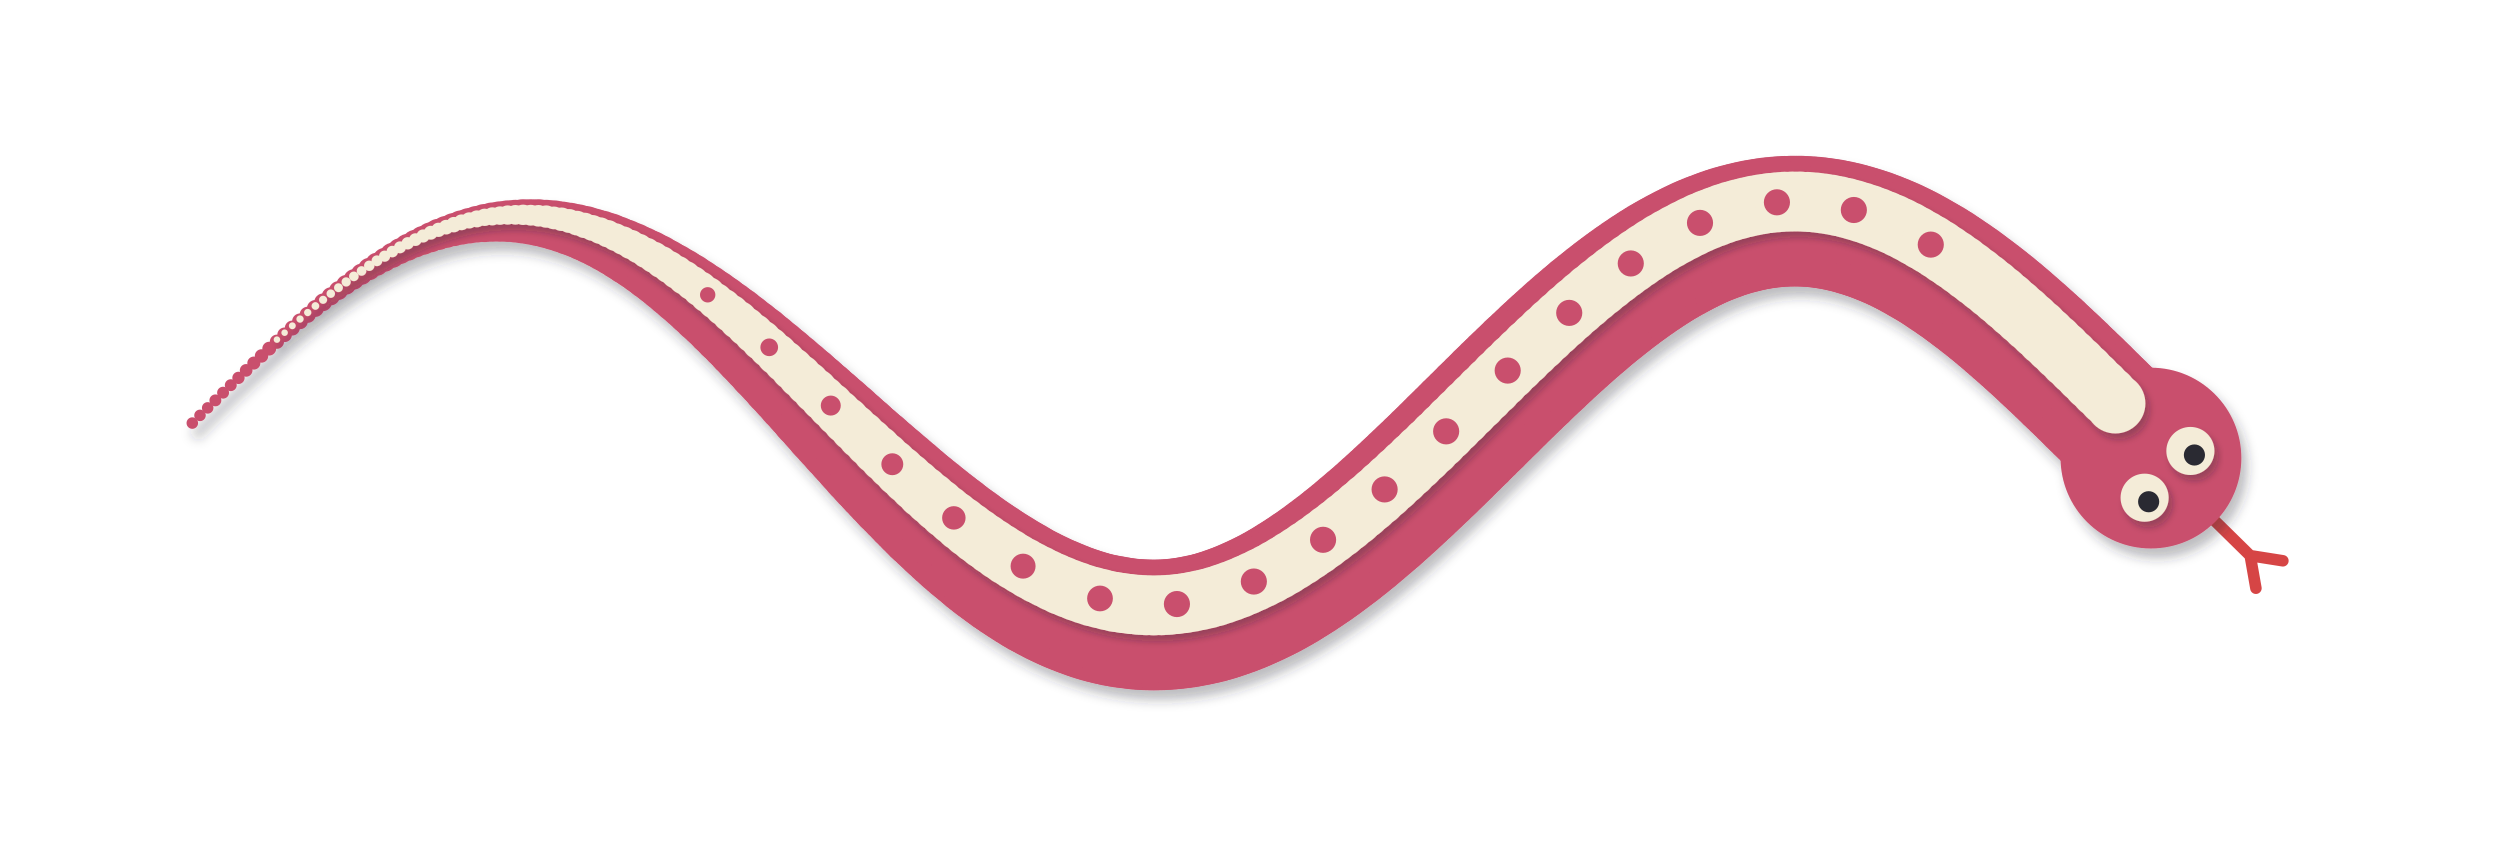
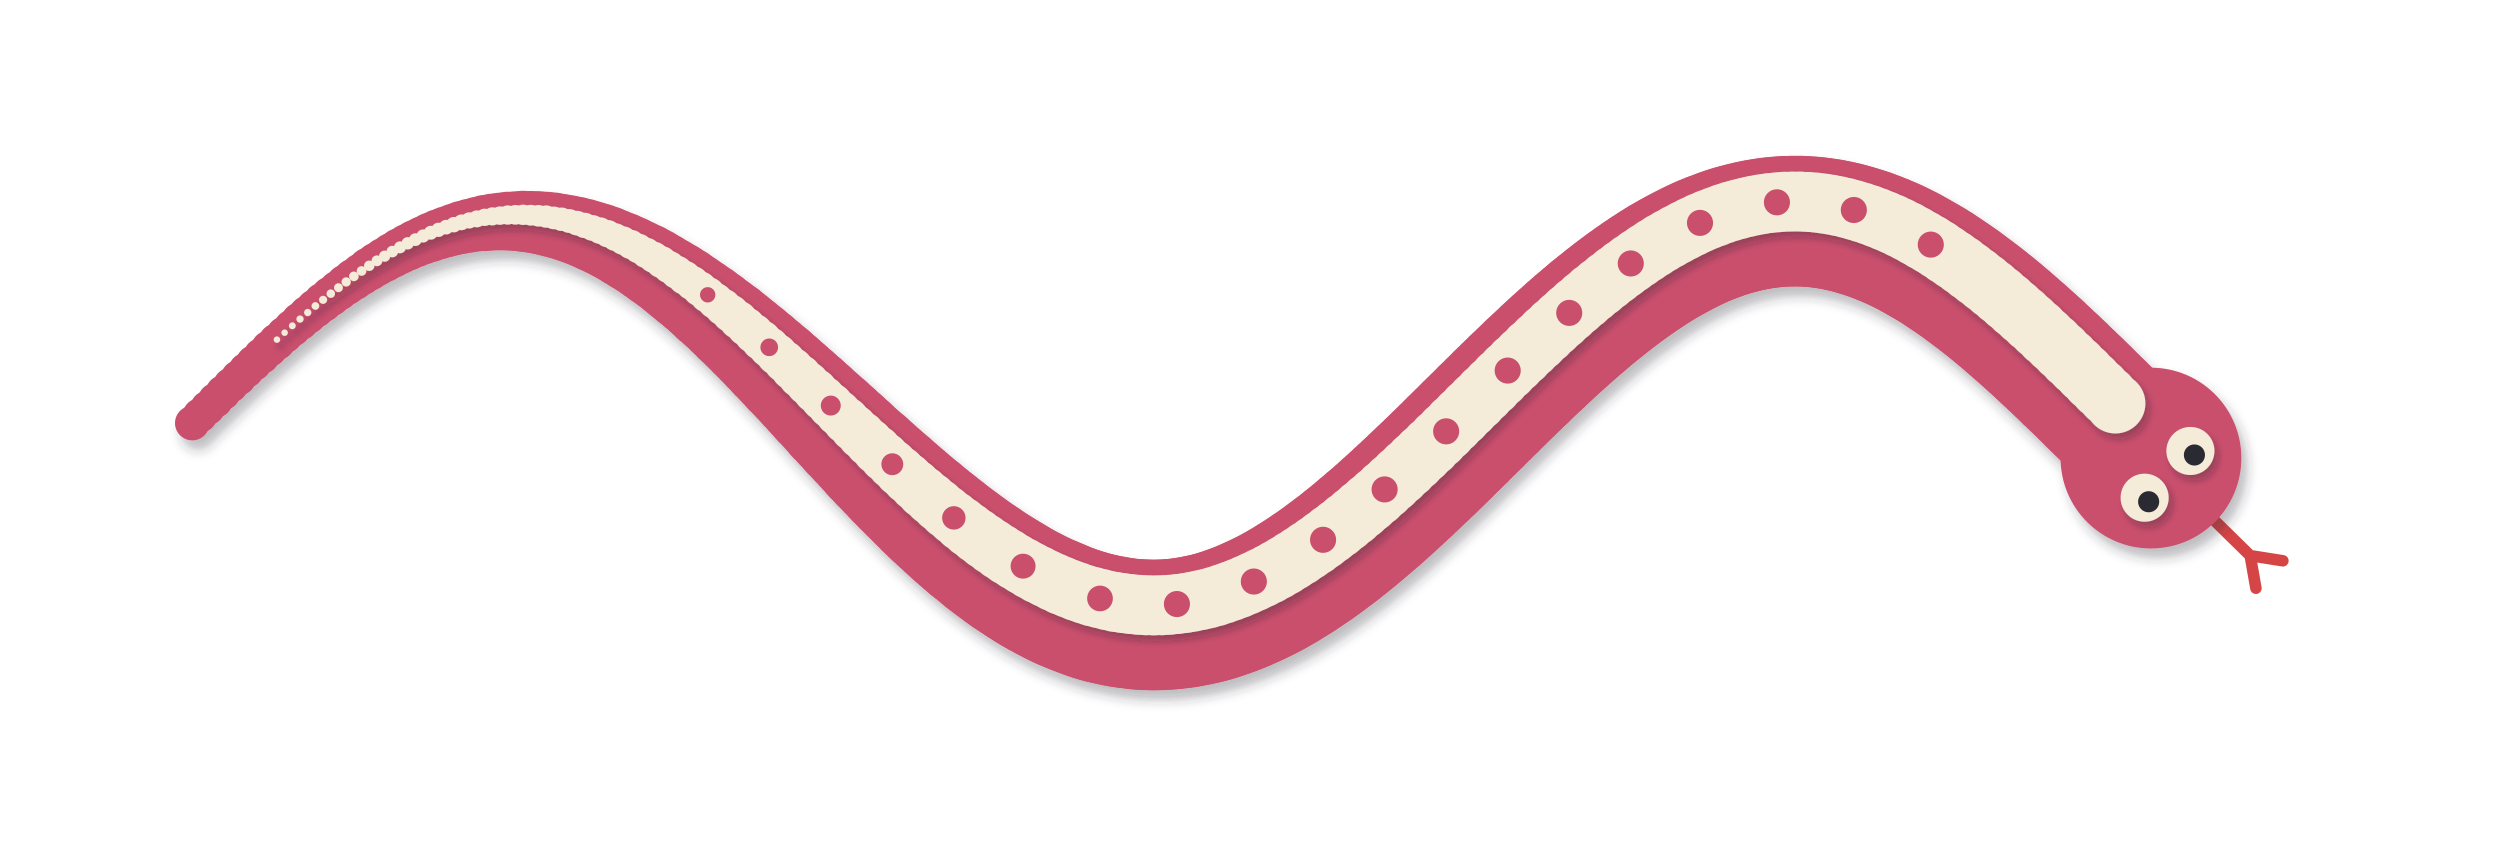
<svg xmlns="http://www.w3.org/2000/svg" width="1300" height="440" viewBox="0 0 1300 440">
  <defs>
    <filter id="a" x="-10%" y="-20%" width="120%" height="150%">
      <feDropShadow dx="3" dy="5" stdDeviation="3" flood-color="#2B2A33" flood-opacity=".32" />
    </filter>
    <filter id="b" x="-10%" y="-30%" width="120%" height="170%">
      <feDropShadow dx="2" dy="3" stdDeviation="2" flood-color="#2B2A33" flood-opacity=".3" />
    </filter>
  </defs>
  <g transform="translate(1148.7 267.9) rotate(44.5)">
    <path d="M0 0 L30 0 M30 0 L44 -10 M30 0 L44 10" stroke="#D64545" stroke-width="6" stroke-linecap="round" stroke-linejoin="round" fill="none" />
  </g>
  <g fill="#C94F6D" filter="url(#a)">
-     <circle cx="100" cy="220" r="3" />
-     <circle cx="104" cy="216" r="3" />
-     <circle cx="108" cy="212.1" r="3" />
-     <circle cx="112" cy="208.2" r="3.1" />
-     <circle cx="116" cy="204.2" r="3.1" />
-     <circle cx="120" cy="200.3" r="3.1" />
-     <circle cx="124" cy="196.5" r="3.2" />
-     <circle cx="128" cy="192.6" r="3.3" />
-     <circle cx="132" cy="188.8" r="3.4" />
-     <circle cx="136" cy="185.1" r="3.5" />
-     <circle cx="140" cy="181.3" r="3.6" />
-     <circle cx="144" cy="177.7" r="3.7" />
-     <circle cx="148" cy="174.1" r="3.8" />
-     <circle cx="152" cy="170.6" r="3.9" />
-     <circle cx="156" cy="167.1" r="4.1" />
-     <circle cx="160" cy="163.7" r="4.2" />
-     <circle cx="164" cy="160.4" r="4.4" />
-     <circle cx="168" cy="157.2" r="4.6" />
-     <circle cx="172" cy="154.1" r="4.7" />
-     <circle cx="176" cy="151.1" r="4.9" />
-     <circle cx="180" cy="148.1" r="5.1" />
-     <circle cx="184" cy="145.3" r="5.3" />
-     <circle cx="188" cy="142.6" r="5.5" />
-     <circle cx="192" cy="139.9" r="5.8" />
-     <circle cx="196" cy="137.4" r="6" />
-     <circle cx="200" cy="135.1" r="6.2" />
-     <circle cx="204" cy="132.8" r="6.5" />
-     <circle cx="208" cy="130.6" r="6.7" />
-     <circle cx="212" cy="128.6" r="7" />
-     <circle cx="216" cy="126.7" r="7.2" />
-     <circle cx="220" cy="125" r="7.5" />
-     <circle cx="224" cy="123.4" r="7.8" />
-     <circle cx="228" cy="121.9" r="8.1" />
-     <circle cx="232" cy="120.6" r="8.3" />
-     <circle cx="236" cy="119.4" r="8.6" />
-     <circle cx="240" cy="118.3" r="8.9" />
-     <circle cx="244" cy="117.4" r="9.2" />
-     <circle cx="248" cy="116.6" r="9.5" />
-     <circle cx="252" cy="116" r="9.9" />
-     <circle cx="256" cy="115.5" r="10.2" />
-     <circle cx="260" cy="115.2" r="10.5" />
-     <circle cx="264" cy="115" r="10.8" />
-     <circle cx="268" cy="115" r="11.1" />
-     <circle cx="272" cy="115.1" r="11.5" />
-     <circle cx="276" cy="115.4" r="11.8" />
-     <circle cx="280" cy="115.8" r="12.2" />
-     <circle cx="284" cy="116.4" r="12.5" />
-     <circle cx="288" cy="117.1" r="12.9" />
-     <circle cx="292" cy="118" r="13.2" />
-     <circle cx="296" cy="119" r="13.6" />
-     <circle cx="300" cy="120.1" r="13.9" />
-     <circle cx="304" cy="121.4" r="14.3" />
-     <circle cx="308" cy="122.9" r="14.6" />
-     <circle cx="312" cy="124.4" r="15" />
-     <circle cx="316" cy="126.1" r="15.4" />
-     <circle cx="320" cy="128" r="15.7" />
-     <circle cx="324" cy="130" r="16.1" />
-     <circle cx="328" cy="132.1" r="16.5" />
-     <circle cx="332" cy="134.3" r="16.8" />
-     <circle cx="336" cy="136.6" r="17.2" />
-     <circle cx="340" cy="139.1" r="17.6" />
-     <circle cx="344" cy="141.7" r="17.9" />
-     <circle cx="348" cy="144.4" r="18.3" />
-     <circle cx="352" cy="147.2" r="18.7" />
-     <circle cx="356" cy="150.1" r="19.1" />
-     <circle cx="360" cy="153.1" r="19.4" />
-     <circle cx="364" cy="156.2" r="19.8" />
-     <circle cx="368" cy="159.4" r="20.2" />
-     <circle cx="372" cy="162.6" r="20.5" />
-     <circle cx="376" cy="166" r="20.9" />
-     <circle cx="380" cy="169.4" r="21.3" />
-     <circle cx="384" cy="172.9" r="21.6" />
-     <circle cx="388" cy="176.5" r="22" />
-     <circle cx="392" cy="180.1" r="22.4" />
-     <circle cx="396" cy="183.8" r="22.7" />
-     <circle cx="400" cy="187.6" r="23.1" />
-     <circle cx="404" cy="191.3" r="23.4" />
-     <circle cx="408" cy="195.2" r="23.8" />
-     <circle cx="412" cy="199" r="24.1" />
-     <circle cx="416" cy="202.9" r="24.5" />
-     <circle cx="420" cy="206.8" r="24.8" />
-     <circle cx="424" cy="210.8" r="25.2" />
-     <circle cx="428" cy="214.7" r="25.5" />
-     <circle cx="432" cy="218.7" r="25.9" />
-     <circle cx="436" cy="222.6" r="26.2" />
-     <circle cx="440" cy="226.6" r="26.5" />
-     <circle cx="444" cy="230.5" r="26.8" />
-     <circle cx="448" cy="234.5" r="27.1" />
-     <circle cx="452" cy="238.4" r="27.5" />
-     <circle cx="456" cy="242.3" r="27.8" />
-     <circle cx="460" cy="246.1" r="28.1" />
-     <circle cx="464" cy="249.9" r="28.4" />
-     <circle cx="468" cy="253.7" r="28.7" />
-     <circle cx="472" cy="257.4" r="28.9" />
-     <circle cx="476" cy="261.1" r="29.2" />
-     <circle cx="480" cy="264.7" r="29.5" />
-     <circle cx="484" cy="268.3" r="29.8" />
-     <circle cx="488" cy="271.7" r="30" />
-     <circle cx="492" cy="275.1" r="30.3" />
-     <circle cx="496" cy="278.5" r="30.5" />
-     <circle cx="500" cy="281.7" r="30.8" />
-     <circle cx="504" cy="284.9" r="31" />
-     <circle cx="508" cy="287.9" r="31.2" />
-     <circle cx="512" cy="290.9" r="31.5" />
-     <circle cx="516" cy="293.8" r="31.7" />
-     <circle cx="520" cy="296.5" r="31.9" />
-     <circle cx="524" cy="299.2" r="32.1" />
-     <circle cx="528" cy="301.7" r="32.3" />
-     <circle cx="532" cy="304.2" r="32.4" />
-     <circle cx="536" cy="306.5" r="32.6" />
-     <circle cx="540" cy="308.7" r="32.8" />
-     <circle cx="544" cy="310.7" r="32.9" />
-     <circle cx="548" cy="312.6" r="33.1" />
-     <circle cx="552" cy="314.4" r="33.2" />
-     <circle cx="556" cy="316.1" r="33.3" />
-     <circle cx="560" cy="317.6" r="33.4" />
-     <circle cx="564" cy="319" r="33.5" />
-     <circle cx="568" cy="320.3" r="33.6" />
-     <circle cx="572" cy="321.4" r="33.7" />
+     <circle cx="100" cy="220" r="9" />
+     <circle cx="104" cy="216" r="9" />
+     <circle cx="108" cy="212.1" r="9" />
+     <circle cx="112" cy="208.2" r="9.1" />
+     <circle cx="116" cy="204.2" r="9.1" />
+     <circle cx="120" cy="200.3" r="9.1" />
+     <circle cx="124" cy="196.5" r="9.2" />
+     <circle cx="128" cy="192.6" r="9.2" />
+     <circle cx="132" cy="188.8" r="9.3" />
+     <circle cx="136" cy="185.1" r="9.4" />
+     <circle cx="140" cy="181.3" r="9.5" />
+     <circle cx="144" cy="177.7" r="9.6" />
+     <circle cx="148" cy="174.1" r="9.6" />
+     <circle cx="152" cy="170.6" r="9.7" />
+     <circle cx="156" cy="167.1" r="9.9" />
+     <circle cx="160" cy="163.7" r="10" />
+     <circle cx="164" cy="160.4" r="10.1" />
+     <circle cx="168" cy="157.2" r="10.3" />
+     <circle cx="172" cy="154.1" r="10.4" />
+     <circle cx="176" cy="151.1" r="10.5" />
+     <circle cx="180" cy="148.1" r="10.7" />
+     <circle cx="184" cy="145.3" r="10.9" />
+     <circle cx="188" cy="142.6" r="11" />
+     <circle cx="192" cy="139.9" r="11.3" />
+     <circle cx="196" cy="137.4" r="11.4" />
+     <circle cx="200" cy="135.1" r="11.6" />
+     <circle cx="204" cy="132.8" r="11.8" />
+     <circle cx="208" cy="130.6" r="12" />
+     <circle cx="212" cy="128.6" r="12.2" />
+     <circle cx="216" cy="126.7" r="12.4" />
+     <circle cx="220" cy="125" r="12.6" />
+     <circle cx="224" cy="123.4" r="12.9" />
+     <circle cx="228" cy="121.9" r="13.1" />
+     <circle cx="232" cy="120.6" r="13.3" />
+     <circle cx="236" cy="119.4" r="13.5" />
+     <circle cx="240" cy="118.3" r="13.8" />
+     <circle cx="244" cy="117.4" r="14" />
+     <circle cx="248" cy="116.6" r="14.2" />
+     <circle cx="252" cy="116" r="14.6" />
+     <circle cx="256" cy="115.5" r="14.8" />
+     <circle cx="260" cy="115.2" r="15" />
+     <circle cx="264" cy="115" r="15.3" />
+     <circle cx="268" cy="115" r="15.5" />
+     <circle cx="272" cy="115.1" r="15.9" />
+     <circle cx="276" cy="115.4" r="16.1" />
+     <circle cx="280" cy="115.8" r="16.4" />
+     <circle cx="284" cy="116.4" r="16.7" />
+     <circle cx="288" cy="117.1" r="17" />
+     <circle cx="292" cy="118" r="17.2" />
+     <circle cx="296" cy="119" r="17.5" />
+     <circle cx="300" cy="120.1" r="17.8" />
+     <circle cx="304" cy="121.4" r="18.1" />
+     <circle cx="308" cy="122.9" r="18.4" />
+     <circle cx="312" cy="124.4" r="18.7" />
+     <circle cx="316" cy="126.1" r="19" />
+     <circle cx="320" cy="128" r="19.2" />
+     <circle cx="324" cy="130" r="19.6" />
+     <circle cx="328" cy="132.1" r="19.9" />
+     <circle cx="332" cy="134.3" r="20.1" />
+     <circle cx="336" cy="136.6" r="20.5" />
+     <circle cx="340" cy="139.1" r="20.8" />
+     <circle cx="344" cy="141.7" r="21" />
+     <circle cx="348" cy="144.4" r="21.3" />
+     <circle cx="352" cy="147.2" r="21.7" />
+     <circle cx="356" cy="150.1" r="22" />
+     <circle cx="360" cy="153.1" r="22.2" />
+     <circle cx="364" cy="156.2" r="22.5" />
+     <circle cx="368" cy="159.4" r="22.9" />
+     <circle cx="372" cy="162.6" r="23.1" />
+     <circle cx="376" cy="166" r="23.4" />
+     <circle cx="380" cy="169.4" r="23.8" />
+     <circle cx="384" cy="172.9" r="24" />
+     <circle cx="388" cy="176.5" r="24.3" />
+     <circle cx="392" cy="180.1" r="24.6" />
+     <circle cx="396" cy="183.8" r="24.9" />
+     <circle cx="400" cy="187.6" r="25.2" />
+     <circle cx="404" cy="191.3" r="25.5" />
+     <circle cx="408" cy="195.2" r="25.8" />
+     <circle cx="412" cy="199" r="26" />
+     <circle cx="416" cy="202.9" r="26.3" />
+     <circle cx="420" cy="206.8" r="26.6" />
+     <circle cx="424" cy="210.8" r="26.9" />
+     <circle cx="428" cy="214.7" r="27.1" />
+     <circle cx="432" cy="218.7" r="27.5" />
+     <circle cx="436" cy="222.6" r="27.7" />
+     <circle cx="440" cy="226.6" r="28" />
+     <circle cx="444" cy="230.5" r="28.2" />
+     <circle cx="448" cy="234.5" r="28.4" />
+     <circle cx="452" cy="238.4" r="28.8" />
+     <circle cx="456" cy="242.3" r="29" />
+     <circle cx="460" cy="246.1" r="29.2" />
+     <circle cx="464" cy="249.9" r="29.5" />
+     <circle cx="468" cy="253.7" r="29.7" />
+     <circle cx="472" cy="257.4" r="29.9" />
+     <circle cx="476" cy="261.1" r="30.1" />
+     <circle cx="480" cy="264.7" r="30.4" />
+     <circle cx="484" cy="268.3" r="30.6" />
+     <circle cx="488" cy="271.7" r="30.8" />
+     <circle cx="492" cy="275.1" r="31" />
+     <circle cx="496" cy="278.5" r="31.2" />
+     <circle cx="500" cy="281.7" r="31.4" />
+     <circle cx="504" cy="284.9" r="31.6" />
+     <circle cx="508" cy="287.9" r="31.7" />
+     <circle cx="512" cy="290.9" r="32" />
+     <circle cx="516" cy="293.8" r="32.1" />
+     <circle cx="520" cy="296.5" r="32.3" />
+     <circle cx="524" cy="299.2" r="32.5" />
+     <circle cx="528" cy="301.7" r="32.6" />
+     <circle cx="532" cy="304.2" r="32.7" />
+     <circle cx="536" cy="306.5" r="32.9" />
+     <circle cx="540" cy="308.7" r="33" />
+     <circle cx="544" cy="310.7" r="33.1" />
+     <circle cx="548" cy="312.6" r="33.3" />
+     <circle cx="552" cy="314.4" r="33.4" />
+     <circle cx="556" cy="316.1" r="33.4" />
+     <circle cx="560" cy="317.6" r="33.5" />
+     <circle cx="564" cy="319" r="33.6" />
+     <circle cx="568" cy="320.3" r="33.7" />
+     <circle cx="572" cy="321.4" r="33.8" />
    <circle cx="576" cy="322.3" r="33.8" />
    <circle cx="580" cy="323.1" r="33.9" />
    <circle cx="584" cy="323.8" r="33.9" />
    <circle cx="588" cy="324.3" r="33.9" />
    <circle cx="592" cy="324.7" r="34" />
    <circle cx="596" cy="324.9" r="34" />
    <circle cx="600" cy="325" r="34" />
    <circle cx="604" cy="324.9" r="34" />
    <circle cx="608" cy="324.7" r="34" />
    <circle cx="612" cy="324.3" r="34" />
    <circle cx="616" cy="323.8" r="34" />
    <circle cx="620" cy="323.1" r="34" />
    <circle cx="624" cy="322.3" r="34" />
    <circle cx="628" cy="321.4" r="34" />
    <circle cx="632" cy="320.3" r="34" />
    <circle cx="636" cy="319" r="34" />
    <circle cx="640" cy="317.6" r="34" />
    <circle cx="644" cy="316.1" r="34" />
    <circle cx="648" cy="314.4" r="34" />
    <circle cx="652" cy="312.6" r="34" />
    <circle cx="656" cy="310.7" r="34" />
    <circle cx="660" cy="308.7" r="34" />
    <circle cx="664" cy="306.5" r="34" />
    <circle cx="668" cy="304.2" r="34" />
    <circle cx="672" cy="301.7" r="34" />
    <circle cx="676" cy="299.2" r="34" />
    <circle cx="680" cy="296.5" r="34" />
    <circle cx="684" cy="293.8" r="34" />
    <circle cx="688" cy="290.9" r="34" />
    <circle cx="692" cy="287.9" r="34" />
    <circle cx="696" cy="284.9" r="34" />
    <circle cx="700" cy="281.7" r="34" />
    <circle cx="704" cy="278.5" r="34" />
    <circle cx="708" cy="275.1" r="34" />
    <circle cx="712" cy="271.7" r="34" />
    <circle cx="716" cy="268.3" r="34" />
    <circle cx="720" cy="264.7" r="34" />
    <circle cx="724" cy="261.1" r="34" />
    <circle cx="728" cy="257.4" r="34" />
    <circle cx="732" cy="253.7" r="34" />
    <circle cx="736" cy="249.9" r="34" />
    <circle cx="740" cy="246.1" r="34" />
    <circle cx="744" cy="242.3" r="34" />
    <circle cx="748" cy="238.4" r="34" />
    <circle cx="752" cy="234.5" r="34" />
    <circle cx="756" cy="230.5" r="34" />
    <circle cx="760" cy="226.6" r="34" />
    <circle cx="764" cy="222.6" r="34" />
    <circle cx="768" cy="218.7" r="34" />
    <circle cx="772" cy="214.7" r="34" />
    <circle cx="776" cy="210.8" r="34" />
    <circle cx="780" cy="206.8" r="34" />
    <circle cx="784" cy="202.9" r="34" />
    <circle cx="788" cy="199" r="34" />
    <circle cx="792" cy="195.2" r="34" />
    <circle cx="796" cy="191.3" r="34" />
    <circle cx="800" cy="187.6" r="34" />
    <circle cx="804" cy="183.8" r="34" />
    <circle cx="808" cy="180.1" r="34" />
    <circle cx="812" cy="176.5" r="34" />
    <circle cx="816" cy="172.9" r="34" />
    <circle cx="820" cy="169.4" r="34" />
    <circle cx="824" cy="166" r="34" />
    <circle cx="828" cy="162.6" r="34" />
    <circle cx="832" cy="159.4" r="34" />
    <circle cx="836" cy="156.2" r="34" />
    <circle cx="840" cy="153.1" r="34" />
    <circle cx="844" cy="150.1" r="34" />
    <circle cx="848" cy="147.2" r="34" />
    <circle cx="852" cy="144.4" r="34" />
    <circle cx="856" cy="141.7" r="34" />
    <circle cx="860" cy="139.1" r="34" />
    <circle cx="864" cy="136.6" r="34" />
    <circle cx="868" cy="134.3" r="34" />
    <circle cx="872" cy="132.1" r="34" />
    <circle cx="876" cy="130" r="34" />
    <circle cx="880" cy="128" r="34" />
    <circle cx="884" cy="126.1" r="34" />
    <circle cx="888" cy="124.4" r="34" />
    <circle cx="892" cy="122.9" r="34" />
    <circle cx="896" cy="121.4" r="34" />
    <circle cx="900" cy="120.1" r="34" />
    <circle cx="904" cy="119" r="34" />
    <circle cx="908" cy="118" r="34" />
    <circle cx="912" cy="117.1" r="34" />
    <circle cx="916" cy="116.4" r="34" />
    <circle cx="920" cy="115.8" r="34" />
    <circle cx="924" cy="115.4" r="34" />
    <circle cx="928" cy="115.1" r="34" />
    <circle cx="932" cy="115" r="34" />
    <circle cx="936" cy="115" r="34" />
    <circle cx="940" cy="115.2" r="34" />
    <circle cx="944" cy="115.5" r="34" />
    <circle cx="948" cy="116" r="34" />
    <circle cx="952" cy="116.6" r="34" />
    <circle cx="956" cy="117.4" r="34" />
    <circle cx="960" cy="118.3" r="34" />
    <circle cx="964" cy="119.4" r="34" />
    <circle cx="968" cy="120.6" r="34" />
    <circle cx="972" cy="121.9" r="34" />
    <circle cx="976" cy="123.4" r="34" />
    <circle cx="980" cy="125" r="34" />
    <circle cx="984" cy="126.7" r="34" />
    <circle cx="988" cy="128.6" r="34" />
    <circle cx="992" cy="130.6" r="34" />
    <circle cx="996" cy="132.8" r="34" />
    <circle cx="1000" cy="135.1" r="34" />
    <circle cx="1004" cy="137.4" r="34" />
    <circle cx="1008" cy="139.9" r="34" />
    <circle cx="1012" cy="142.6" r="34" />
    <circle cx="1016" cy="145.3" r="34" />
    <circle cx="1020" cy="148.1" r="34" />
    <circle cx="1024" cy="151.1" r="34" />
    <circle cx="1028" cy="154.1" r="34" />
    <circle cx="1032" cy="157.2" r="34" />
    <circle cx="1036" cy="160.4" r="34" />
    <circle cx="1040" cy="163.7" r="34" />
    <circle cx="1044" cy="167.1" r="34" />
    <circle cx="1048" cy="170.6" r="34" />
    <circle cx="1052" cy="174.1" r="34" />
    <circle cx="1056" cy="177.7" r="34" />
    <circle cx="1060" cy="181.3" r="34" />
    <circle cx="1064" cy="185.1" r="34" />
    <circle cx="1068" cy="188.8" r="34" />
    <circle cx="1072" cy="192.6" r="34" />
    <circle cx="1076" cy="196.5" r="34" />
    <circle cx="1080" cy="200.3" r="34" />
    <circle cx="1084" cy="204.2" r="34" />
    <circle cx="1088" cy="208.2" r="34" />
    <circle cx="1092" cy="212.1" r="34" />
    <circle cx="1096" cy="216" r="34" />
    <circle cx="1100" cy="220" r="34" />
    <circle cx="1118.5" cy="238.2" r="47" />
  </g>
  <g fill="#F4ECD8" filter="url(#b)">
    <circle cx="144" cy="176.6" r="1.7" />
    <circle cx="148" cy="173" r="1.7" />
    <circle cx="152" cy="169.4" r="1.8" />
    <circle cx="156" cy="165.9" r="1.9" />
    <circle cx="160" cy="162.5" r="1.9" />
    <circle cx="164" cy="159.1" r="2" />
    <circle cx="168" cy="155.9" r="2.1" />
    <circle cx="172" cy="152.7" r="2.2" />
    <circle cx="176" cy="149.6" r="2.3" />
    <circle cx="180" cy="146.6" r="2.4" />
    <circle cx="184" cy="143.7" r="2.5" />
    <circle cx="188" cy="140.9" r="2.5" />
    <circle cx="192" cy="138.2" r="2.7" />
    <circle cx="196" cy="135.6" r="2.8" />
    <circle cx="200" cy="133.2" r="2.9" />
    <circle cx="204" cy="130.8" r="3" />
    <circle cx="208" cy="128.6" r="3.1" />
    <circle cx="212" cy="126.5" r="3.2" />
    <circle cx="216" cy="124.6" r="3.3" />
    <circle cx="220" cy="122.7" r="3.4" />
    <circle cx="224" cy="121" r="3.6" />
    <circle cx="228" cy="119.5" r="3.7" />
    <circle cx="232" cy="118.1" r="3.8" />
    <circle cx="236" cy="116.8" r="4" />
    <circle cx="240" cy="115.6" r="4.1" />
    <circle cx="244" cy="114.6" r="4.2" />
    <circle cx="248" cy="113.8" r="4.4" />
    <circle cx="252" cy="113" r="4.5" />
    <circle cx="256" cy="112.5" r="4.7" />
    <circle cx="260" cy="112.1" r="4.8" />
    <circle cx="264" cy="111.8" r="5" />
    <circle cx="268" cy="111.7" r="5.1" />
    <circle cx="272" cy="111.7" r="5.3" />
    <circle cx="276" cy="111.9" r="5.4" />
    <circle cx="280" cy="112.2" r="5.6" />
    <circle cx="284" cy="112.6" r="5.8" />
    <circle cx="288" cy="113.3" r="5.9" />
    <circle cx="292" cy="114" r="6.1" />
    <circle cx="296" cy="114.9" r="6.2" />
    <circle cx="300" cy="116" r="6.4" />
    <circle cx="304" cy="117.2" r="6.6" />
    <circle cx="308" cy="118.5" r="6.7" />
    <circle cx="312" cy="119.9" r="6.9" />
    <circle cx="316" cy="121.5" r="7.1" />
    <circle cx="320" cy="123.3" r="7.2" />
    <circle cx="324" cy="125.1" r="7.4" />
    <circle cx="328" cy="127.1" r="7.6" />
    <circle cx="332" cy="129.2" r="7.7" />
    <circle cx="336" cy="131.5" r="7.9" />
    <circle cx="340" cy="133.8" r="8.1" />
    <circle cx="344" cy="136.3" r="8.3" />
    <circle cx="348" cy="138.9" r="8.4" />
    <circle cx="352" cy="141.6" r="8.6" />
    <circle cx="356" cy="144.4" r="8.8" />
    <circle cx="360" cy="147.2" r="8.9" />
    <circle cx="364" cy="150.2" r="9.1" />
    <circle cx="368" cy="153.3" r="9.3" />
    <circle cx="372" cy="156.5" r="9.4" />
    <circle cx="376" cy="159.7" r="9.6" />
    <circle cx="380" cy="163" r="9.8" />
    <circle cx="384" cy="166.4" r="10" />
    <circle cx="388" cy="169.9" r="10.1" />
    <circle cx="392" cy="173.4" r="10.3" />
    <circle cx="396" cy="177" r="10.5" />
    <circle cx="400" cy="180.6" r="10.6" />
    <circle cx="404" cy="184.3" r="10.8" />
    <circle cx="408" cy="188" r="10.9" />
    <circle cx="412" cy="191.8" r="11.1" />
    <circle cx="416" cy="195.6" r="11.3" />
    <circle cx="420" cy="199.4" r="11.4" />
    <circle cx="424" cy="203.2" r="11.6" />
    <circle cx="428" cy="207.1" r="11.7" />
    <circle cx="432" cy="210.9" r="11.9" />
    <circle cx="436" cy="214.8" r="12" />
    <circle cx="440" cy="218.6" r="12.2" />
    <circle cx="444" cy="222.5" r="12.3" />
    <circle cx="448" cy="226.3" r="12.5" />
    <circle cx="452" cy="230.1" r="12.6" />
    <circle cx="456" cy="233.9" r="12.8" />
    <circle cx="460" cy="237.7" r="12.9" />
    <circle cx="464" cy="241.4" r="13" />
    <circle cx="468" cy="245.1" r="13.2" />
    <circle cx="472" cy="248.7" r="13.3" />
    <circle cx="476" cy="252.3" r="13.4" />
    <circle cx="480" cy="255.9" r="13.6" />
    <circle cx="484" cy="259.3" r="13.7" />
    <circle cx="488" cy="262.7" r="13.8" />
    <circle cx="492" cy="266.1" r="13.9" />
    <circle cx="496" cy="269.3" r="14" />
    <circle cx="500" cy="272.5" r="14.2" />
    <circle cx="504" cy="275.6" r="14.3" />
    <circle cx="508" cy="278.6" r="14.4" />
    <circle cx="512" cy="281.5" r="14.5" />
    <circle cx="516" cy="284.3" r="14.6" />
    <circle cx="520" cy="287" r="14.7" />
    <circle cx="524" cy="289.6" r="14.8" />
    <circle cx="528" cy="292.1" r="14.8" />
    <circle cx="532" cy="294.4" r="14.9" />
    <circle cx="536" cy="296.7" r="15" />
    <circle cx="540" cy="298.8" r="15.1" />
    <circle cx="544" cy="300.8" r="15.1" />
    <circle cx="548" cy="302.7" r="15.2" />
    <circle cx="552" cy="304.5" r="15.3" />
    <circle cx="556" cy="306.1" r="15.3" />
    <circle cx="560" cy="307.6" r="15.4" />
    <circle cx="564" cy="309" r="15.4" />
    <circle cx="568" cy="310.2" r="15.5" />
    <circle cx="572" cy="311.2" r="15.5" />
    <circle cx="576" cy="312.2" r="15.5" />
    <circle cx="580" cy="313" r="15.6" />
    <circle cx="584" cy="313.6" r="15.6" />
    <circle cx="588" cy="314.1" r="15.6" />
    <circle cx="592" cy="314.5" r="15.6" />
    <circle cx="596" cy="314.7" r="15.6" />
    <circle cx="600" cy="314.8" r="15.6" />
    <circle cx="604" cy="314.7" r="15.6" />
    <circle cx="608" cy="314.5" r="15.6" />
    <circle cx="612" cy="314.1" r="15.6" />
    <circle cx="616" cy="313.6" r="15.6" />
    <circle cx="620" cy="312.9" r="15.6" />
    <circle cx="624" cy="312.1" r="15.6" />
    <circle cx="628" cy="311.2" r="15.6" />
    <circle cx="632" cy="310.1" r="15.6" />
    <circle cx="636" cy="308.8" r="15.6" />
    <circle cx="640" cy="307.4" r="15.6" />
    <circle cx="644" cy="305.9" r="15.6" />
    <circle cx="648" cy="304.2" r="15.6" />
    <circle cx="652" cy="302.4" r="15.6" />
    <circle cx="656" cy="300.5" r="15.6" />
    <circle cx="660" cy="298.5" r="15.6" />
    <circle cx="664" cy="296.3" r="15.6" />
    <circle cx="668" cy="294" r="15.6" />
    <circle cx="672" cy="291.5" r="15.6" />
    <circle cx="676" cy="289" r="15.6" />
    <circle cx="680" cy="286.3" r="15.6" />
    <circle cx="684" cy="283.6" r="15.6" />
    <circle cx="688" cy="280.7" r="15.6" />
    <circle cx="692" cy="277.7" r="15.6" />
    <circle cx="696" cy="274.7" r="15.6" />
    <circle cx="700" cy="271.5" r="15.6" />
    <circle cx="704" cy="268.3" r="15.6" />
    <circle cx="708" cy="264.9" r="15.6" />
    <circle cx="712" cy="261.5" r="15.6" />
    <circle cx="716" cy="258.1" r="15.6" />
    <circle cx="720" cy="254.5" r="15.6" />
    <circle cx="724" cy="250.9" r="15.6" />
    <circle cx="728" cy="247.2" r="15.6" />
    <circle cx="732" cy="243.5" r="15.6" />
    <circle cx="736" cy="239.7" r="15.6" />
    <circle cx="740" cy="235.9" r="15.6" />
    <circle cx="744" cy="232.1" r="15.6" />
    <circle cx="748" cy="228.2" r="15.6" />
    <circle cx="752" cy="224.3" r="15.6" />
    <circle cx="756" cy="220.3" r="15.6" />
    <circle cx="760" cy="216.4" r="15.6" />
    <circle cx="764" cy="212.4" r="15.6" />
    <circle cx="768" cy="208.5" r="15.6" />
    <circle cx="772" cy="204.5" r="15.6" />
    <circle cx="776" cy="200.6" r="15.6" />
    <circle cx="780" cy="196.6" r="15.6" />
    <circle cx="784" cy="192.7" r="15.6" />
    <circle cx="788" cy="188.8" r="15.6" />
    <circle cx="792" cy="185" r="15.6" />
    <circle cx="796" cy="181.1" r="15.6" />
    <circle cx="800" cy="177.4" r="15.6" />
    <circle cx="804" cy="173.6" r="15.6" />
    <circle cx="808" cy="169.9" r="15.6" />
    <circle cx="812" cy="166.3" r="15.6" />
    <circle cx="816" cy="162.7" r="15.6" />
    <circle cx="820" cy="159.2" r="15.6" />
    <circle cx="824" cy="155.8" r="15.6" />
    <circle cx="828" cy="152.4" r="15.6" />
    <circle cx="832" cy="149.2" r="15.6" />
    <circle cx="836" cy="146" r="15.6" />
    <circle cx="840" cy="142.9" r="15.6" />
    <circle cx="844" cy="139.9" r="15.6" />
    <circle cx="848" cy="137" r="15.6" />
    <circle cx="852" cy="134.2" r="15.6" />
    <circle cx="856" cy="131.5" r="15.6" />
    <circle cx="860" cy="128.9" r="15.6" />
    <circle cx="864" cy="126.4" r="15.6" />
    <circle cx="868" cy="124.1" r="15.6" />
    <circle cx="872" cy="121.9" r="15.6" />
    <circle cx="876" cy="119.8" r="15.6" />
    <circle cx="880" cy="117.8" r="15.6" />
    <circle cx="884" cy="115.9" r="15.6" />
    <circle cx="888" cy="114.2" r="15.6" />
    <circle cx="892" cy="112.7" r="15.6" />
    <circle cx="896" cy="111.2" r="15.6" />
    <circle cx="900" cy="109.9" r="15.6" />
    <circle cx="904" cy="108.8" r="15.6" />
    <circle cx="908" cy="107.8" r="15.6" />
    <circle cx="912" cy="106.9" r="15.6" />
    <circle cx="916" cy="106.2" r="15.6" />
    <circle cx="920" cy="105.6" r="15.6" />
    <circle cx="924" cy="105.2" r="15.6" />
    <circle cx="928" cy="104.9" r="15.6" />
    <circle cx="932" cy="104.8" r="15.6" />
    <circle cx="936" cy="104.8" r="15.6" />
    <circle cx="940" cy="105" r="15.6" />
    <circle cx="944" cy="105.3" r="15.6" />
    <circle cx="948" cy="105.8" r="15.6" />
    <circle cx="952" cy="106.4" r="15.6" />
    <circle cx="956" cy="107.2" r="15.6" />
    <circle cx="960" cy="108.1" r="15.6" />
    <circle cx="964" cy="109.2" r="15.6" />
    <circle cx="968" cy="110.4" r="15.6" />
    <circle cx="972" cy="111.7" r="15.6" />
    <circle cx="976" cy="113.2" r="15.6" />
    <circle cx="980" cy="114.8" r="15.6" />
    <circle cx="984" cy="116.5" r="15.6" />
    <circle cx="988" cy="118.4" r="15.6" />
    <circle cx="992" cy="120.4" r="15.6" />
    <circle cx="996" cy="122.6" r="15.6" />
    <circle cx="1000" cy="124.9" r="15.6" />
    <circle cx="1004" cy="127.2" r="15.6" />
    <circle cx="1008" cy="129.7" r="15.6" />
    <circle cx="1012" cy="132.4" r="15.6" />
    <circle cx="1016" cy="135.1" r="15.6" />
    <circle cx="1020" cy="137.9" r="15.6" />
    <circle cx="1024" cy="140.9" r="15.6" />
    <circle cx="1028" cy="143.9" r="15.6" />
    <circle cx="1032" cy="147" r="15.6" />
    <circle cx="1036" cy="150.2" r="15.6" />
    <circle cx="1040" cy="153.5" r="15.6" />
    <circle cx="1044" cy="156.9" r="15.6" />
    <circle cx="1048" cy="160.4" r="15.6" />
    <circle cx="1052" cy="163.9" r="15.6" />
    <circle cx="1056" cy="167.5" r="15.6" />
    <circle cx="1060" cy="171.1" r="15.6" />
    <circle cx="1064" cy="174.9" r="15.6" />
    <circle cx="1068" cy="178.6" r="15.6" />
    <circle cx="1072" cy="182.4" r="15.6" />
    <circle cx="1076" cy="186.3" r="15.6" />
    <circle cx="1080" cy="190.1" r="15.6" />
    <circle cx="1084" cy="194" r="15.6" />
    <circle cx="1088" cy="198" r="15.6" />
    <circle cx="1092" cy="201.9" r="15.6" />
    <circle cx="1096" cy="205.8" r="15.6" />
    <circle cx="1100" cy="209.8" r="15.6" />
  </g>
  <g fill="#C94F6D">
    <circle cx="368" cy="153.3" r="4" />
    <circle cx="400" cy="180.6" r="4.6" />
    <circle cx="432" cy="210.9" r="5.2" />
    <circle cx="464" cy="241.4" r="5.7" />
    <circle cx="496" cy="269.3" r="6.1" />
    <circle cx="532" cy="294.4" r="6.5" />
    <circle cx="572" cy="311.2" r="6.7" />
    <circle cx="612" cy="314.1" r="6.8" />
    <circle cx="652" cy="302.4" r="6.8" />
    <circle cx="688" cy="280.7" r="6.8" />
    <circle cx="720" cy="254.5" r="6.8" />
    <circle cx="752" cy="224.3" r="6.8" />
    <circle cx="784" cy="192.7" r="6.8" />
    <circle cx="816" cy="162.7" r="6.8" />
    <circle cx="848" cy="137" r="6.8" />
    <circle cx="884" cy="115.9" r="6.8" />
    <circle cx="924" cy="105.2" r="6.8" />
    <circle cx="964" cy="109.2" r="6.8" />
    <circle cx="1004" cy="127.2" r="6.8" />
  </g>
  <g filter="url(#b)">
    <circle cx="1115.2" cy="258.8" r="12.5" fill="#F4ECD8" />
    <circle cx="1117.3" cy="260.9" r="5.5" fill="#2B2A33" />
    <circle cx="1139" cy="234.5" r="12.5" fill="#F4ECD8" />
    <circle cx="1141.1" cy="236.6" r="5.5" fill="#2B2A33" />
  </g>
</svg>
